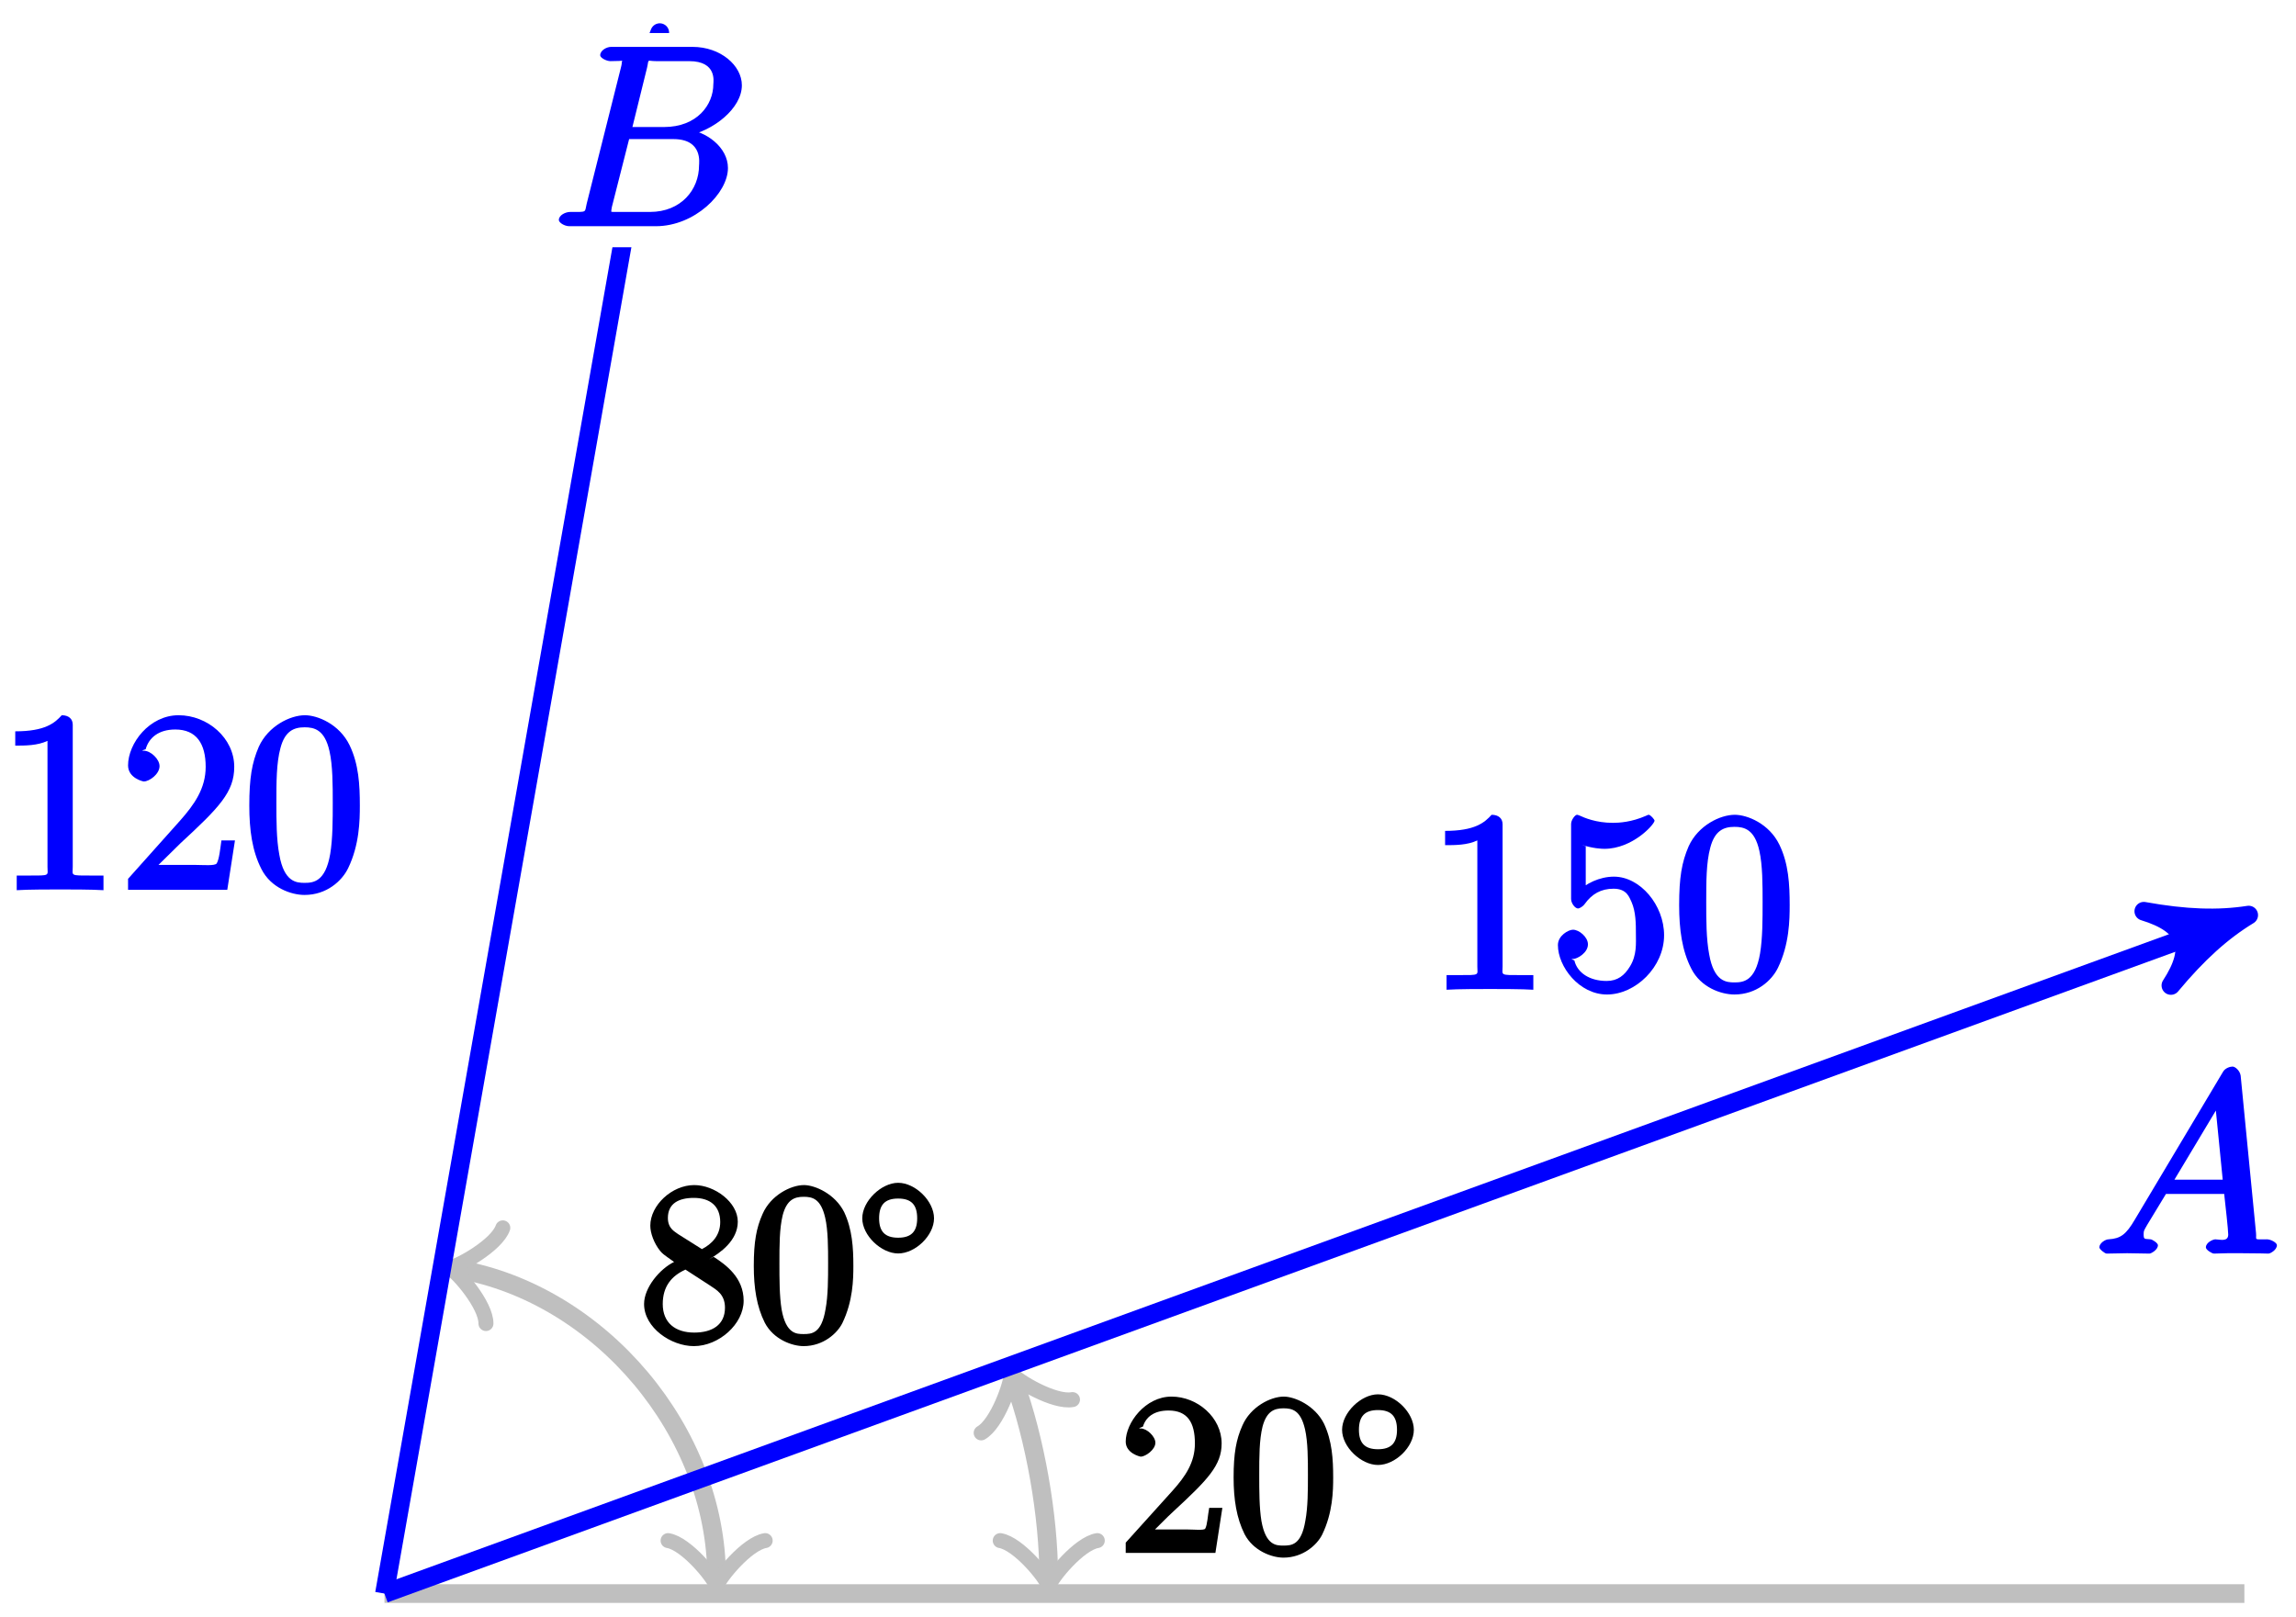
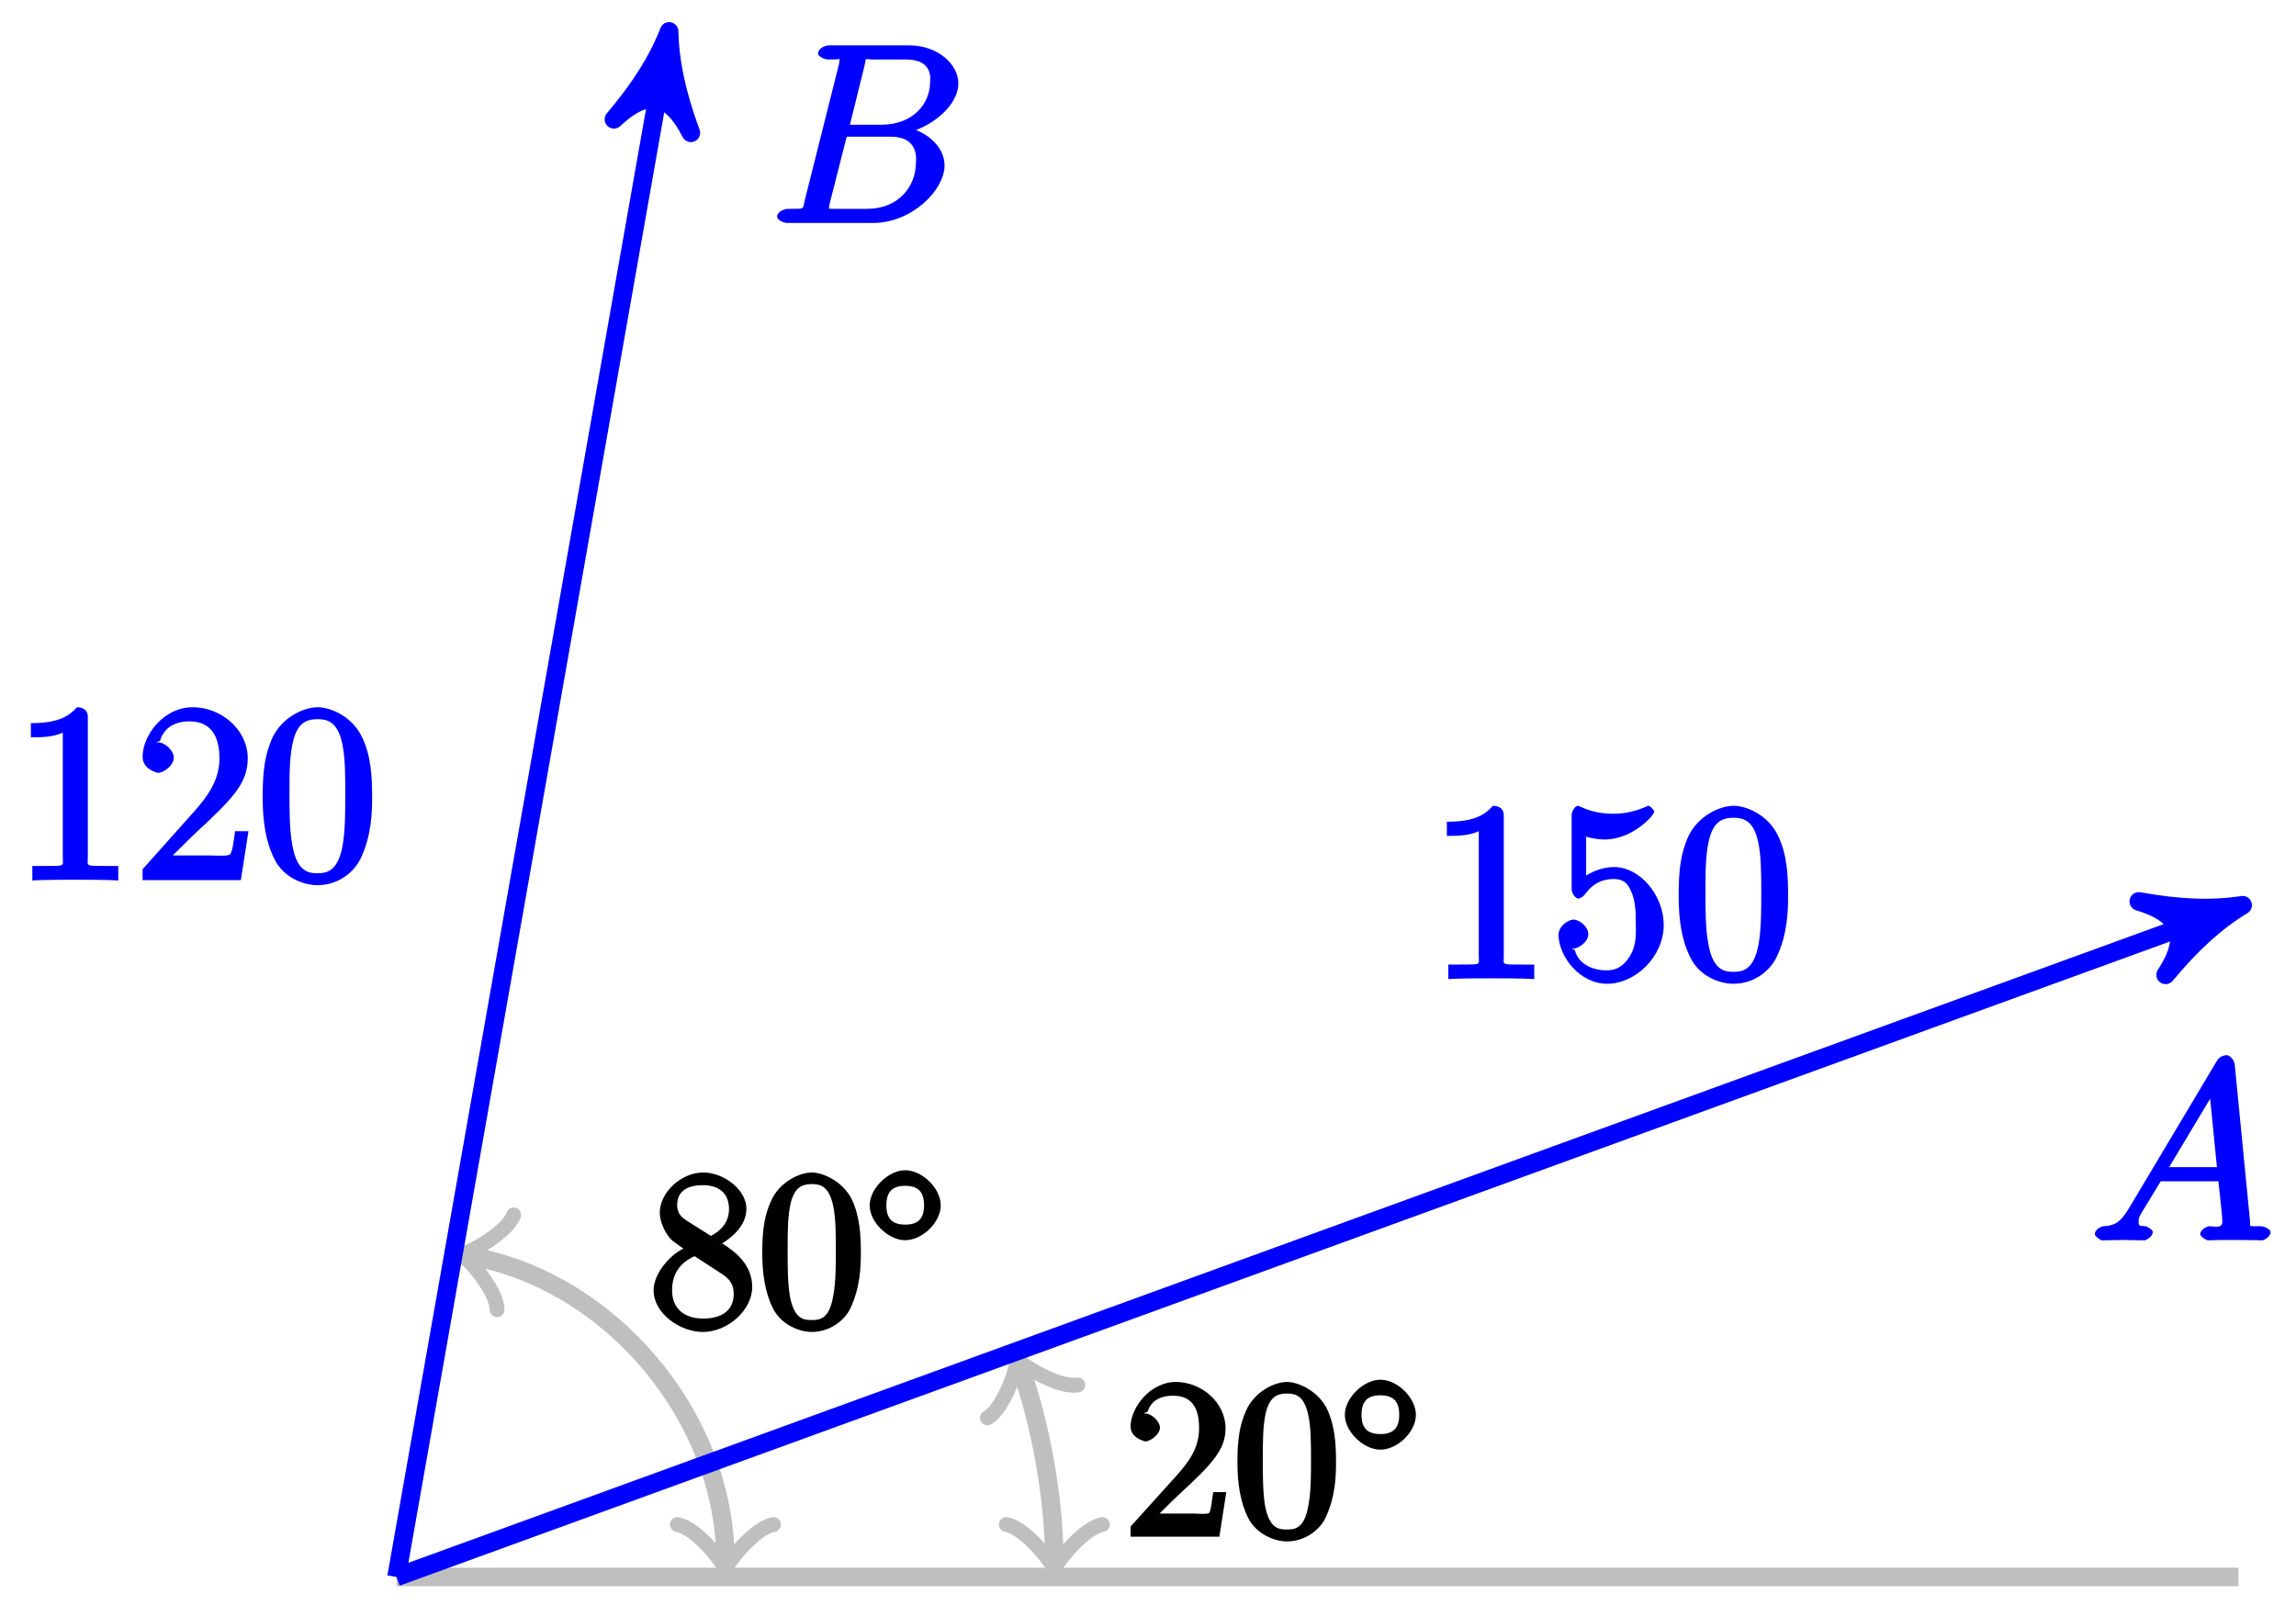
- <svg xmlns="http://www.w3.org/2000/svg" xmlns:xlink="http://www.w3.org/1999/xlink" width="98pt" height="69pt" viewBox="0 0 98 69" version="1.1">
+ <svg xmlns="http://www.w3.org/2000/svg" xmlns:xlink="http://www.w3.org/1999/xlink" width="98.96pt" height="69.159pt" viewBox="0 0 98.96 69.159" version="1.1">
  <defs>
    <g>
      <symbol overflow="visible" id="glyph0-0">
        <path style="stroke:none;" d="" />
      </symbol>
      <symbol overflow="visible" id="glyph0-1">
        <path style="stroke:none;" d="M 4.203 -1.922 L 3.844 -1.922 C 3.781 -1.594 3.766 -1.188 3.672 -1.031 C 3.609 -0.953 3.188 -1 2.891 -1 L 1.125 -1 L 1.25 -0.734 C 1.5 -0.953 2.078 -1.562 2.328 -1.781 C 3.781 -3.125 4.375 -3.734 4.375 -4.672 C 4.375 -5.781 3.344 -6.672 2.234 -6.672 C 1.125 -6.672 0.281 -5.562 0.281 -4.75 C 0.281 -4.25 0.891 -4.109 0.922 -4.109 C 1.125 -4.109 1.547 -4.406 1.547 -4.703 C 1.547 -4.969 1.188 -5.312 0.922 -5.312 C 0.828 -5.312 0.812 -5.312 1.016 -5.391 C 1.141 -5.797 1.484 -6.078 2.109 -6.078 C 2.922 -6.078 3.234 -5.562 3.234 -4.672 C 3.234 -3.859 2.828 -3.266 2.281 -2.656 L 0.281 -0.438 L 0.281 0 L 4.109 0 L 4.406 -1.922 Z M 4.203 -1.922 " />
      </symbol>
      <symbol overflow="visible" id="glyph0-2">
        <path style="stroke:none;" d="M 4.453 -3.219 C 4.453 -4 4.406 -4.781 4.062 -5.516 C 3.672 -6.297 2.812 -6.672 2.344 -6.672 C 1.781 -6.672 0.922 -6.234 0.578 -5.438 C 0.312 -4.844 0.203 -4.25 0.203 -3.219 C 0.203 -2.281 0.328 -1.484 0.672 -0.797 C 1.047 -0.078 1.844 0.203 2.328 0.203 C 3.172 0.203 3.766 -0.344 3.984 -0.781 C 4.438 -1.719 4.453 -2.656 4.453 -3.219 Z M 2.328 -0.312 C 2.031 -0.312 1.578 -0.312 1.391 -1.359 C 1.297 -1.938 1.297 -2.656 1.297 -3.328 C 1.297 -4.109 1.297 -4.812 1.438 -5.391 C 1.609 -6.031 1.922 -6.172 2.328 -6.172 C 2.703 -6.172 3.062 -6.094 3.25 -5.281 C 3.375 -4.734 3.375 -3.984 3.375 -3.328 C 3.375 -2.688 3.375 -1.953 3.266 -1.375 C 3.094 -0.328 2.672 -0.312 2.328 -0.312 Z M 2.328 -0.312 " />
      </symbol>
      <symbol overflow="visible" id="glyph0-3">
        <path style="stroke:none;" d="M 2.969 -3.5 C 3.438 -3.766 4.203 -4.297 4.203 -5.109 C 4.203 -5.938 3.219 -6.672 2.344 -6.672 C 1.391 -6.672 0.469 -5.812 0.469 -4.938 C 0.469 -4.625 0.625 -4.188 0.891 -3.859 C 1 -3.734 1 -3.734 1.484 -3.391 C 0.875 -3.094 0.203 -2.297 0.203 -1.594 C 0.203 -0.578 1.359 0.203 2.328 0.203 C 3.391 0.203 4.453 -0.734 4.453 -1.734 C 4.453 -2.719 3.703 -3.266 3.172 -3.609 Z M 1.656 -4.578 C 1.547 -4.672 1.219 -4.797 1.219 -5.266 C 1.219 -5.891 1.688 -6.125 2.328 -6.125 C 3.016 -6.125 3.453 -5.781 3.453 -5.094 C 3.453 -4.516 3.094 -4.156 2.672 -3.938 Z M 1.875 -3.125 L 3.031 -2.375 C 3.281 -2.203 3.656 -2.016 3.656 -1.438 C 3.656 -0.703 3.109 -0.375 2.344 -0.375 C 1.531 -0.375 1 -0.797 1 -1.594 C 1 -2.344 1.375 -2.797 1.969 -3.062 Z M 1.875 -3.125 " />
      </symbol>
      <symbol overflow="visible" id="glyph1-0">
        <path style="stroke:none;" d="" />
      </symbol>
      <symbol overflow="visible" id="glyph1-1">
        <path style="stroke:none;" d="M 3.219 -1.781 C 3.219 -2.516 2.422 -3.297 1.688 -3.297 C 0.969 -3.297 0.156 -2.516 0.156 -1.781 C 0.156 -1.047 0.969 -0.281 1.688 -0.281 C 2.422 -0.281 3.219 -1.047 3.219 -1.781 Z M 1.688 -0.953 C 1.125 -0.953 0.875 -1.219 0.875 -1.781 C 0.875 -2.359 1.125 -2.625 1.688 -2.625 C 2.25 -2.625 2.5 -2.359 2.5 -1.781 C 2.5 -1.219 2.25 -0.953 1.688 -0.953 Z M 1.688 -0.953 " />
      </symbol>
      <symbol overflow="visible" id="glyph2-0">
        <path style="stroke:none;" d="" />
      </symbol>
      <symbol overflow="visible" id="glyph2-1">
        <path style="stroke:none;" d="M 1.703 -1.453 C 1.328 -0.812 1.094 -0.641 0.578 -0.609 C 0.453 -0.609 0.188 -0.453 0.188 -0.266 C 0.188 -0.188 0.422 0 0.5 0 C 0.688 0 1.172 -0.016 1.375 -0.016 C 1.672 -0.016 2.031 0 2.328 0 C 2.391 0 2.688 -0.156 2.688 -0.359 C 2.688 -0.453 2.438 -0.609 2.375 -0.609 C 2.125 -0.641 2.078 -0.578 2.078 -0.828 C 2.078 -0.984 2.094 -0.984 2.234 -1.234 L 3.031 -2.547 L 5.516 -2.547 C 5.516 -2.594 5.516 -2.516 5.531 -2.406 C 5.562 -2.125 5.688 -1.016 5.688 -0.812 C 5.688 -0.484 5.312 -0.609 5.141 -0.609 C 5.031 -0.609 4.734 -0.469 4.734 -0.266 C 4.734 -0.156 5 0 5.078 0 C 5.25 0 5.469 -0.016 5.656 -0.016 L 6.266 -0.016 C 6.922 -0.016 7.391 0 7.406 0 C 7.484 0 7.766 -0.156 7.766 -0.359 C 7.766 -0.469 7.5 -0.609 7.344 -0.609 C 6.75 -0.609 6.906 -0.562 6.875 -0.875 L 6.219 -7.594 C 6.188 -7.812 5.984 -7.984 5.875 -7.984 C 5.766 -7.984 5.562 -7.922 5.469 -7.766 Z M 3.234 -2.891 L 5.406 -6.516 L 5.109 -6.625 L 5.453 -3.156 L 3.391 -3.156 Z M 3.234 -2.891 " />
      </symbol>
      <symbol overflow="visible" id="glyph2-2">
        <path style="stroke:none;" d="M 4.109 -6.766 C 4.203 -7.172 4.078 -7.047 4.5 -7.047 L 5.906 -7.047 C 7.109 -7.047 6.938 -6.156 6.938 -6.062 C 6.938 -5.188 6.25 -4.234 4.828 -4.234 L 3.484 -4.234 Z M 5.766 -3.844 C 6.938 -4.062 8.156 -5.031 8.156 -6.016 C 8.156 -6.859 7.25 -7.656 6.047 -7.656 L 2.578 -7.656 C 2.375 -7.656 2.109 -7.5 2.109 -7.297 C 2.109 -7.188 2.375 -7.047 2.547 -7.047 C 3.203 -7.047 3.031 -7.109 3.031 -6.984 C 3.031 -6.969 3.031 -6.906 2.984 -6.734 L 1.531 -0.953 C 1.438 -0.578 1.578 -0.609 0.828 -0.609 C 0.625 -0.609 0.344 -0.469 0.344 -0.266 C 0.344 -0.156 0.578 0 0.797 0 L 4.484 0 C 6.141 0 7.562 -1.406 7.562 -2.484 C 7.562 -3.375 6.625 -4.062 5.766 -4.141 Z M 4.234 -0.609 L 2.781 -0.609 C 2.625 -0.609 2.609 -0.609 2.547 -0.625 C 2.422 -0.641 2.578 -0.5 2.578 -0.594 C 2.578 -0.672 2.594 -0.734 2.609 -0.828 L 3.344 -3.719 L 5.234 -3.719 C 6.5 -3.719 6.328 -2.688 6.328 -2.594 C 6.328 -1.562 5.562 -0.609 4.234 -0.609 Z M 4.234 -0.609 " />
      </symbol>
      <symbol overflow="visible" id="glyph3-0">
        <path style="stroke:none;" d="" />
      </symbol>
      <symbol overflow="visible" id="glyph3-1">
        <path style="stroke:none;" d="M 3.266 -7.047 C 3.266 -7.297 3.094 -7.453 2.797 -7.453 C 2.5 -7.125 2.094 -6.766 0.812 -6.766 L 0.812 -6.156 C 1.234 -6.156 1.766 -6.156 2.188 -6.359 L 2.188 -0.984 C 2.188 -0.594 2.328 -0.609 1.375 -0.609 L 0.875 -0.609 L 0.875 0.016 C 1.328 -0.016 2.375 -0.016 2.734 -0.016 C 3.094 -0.016 4.125 -0.016 4.578 0.016 L 4.578 -0.609 L 4.078 -0.609 C 3.125 -0.609 3.266 -0.594 3.266 -0.984 Z M 3.266 -7.047 " />
      </symbol>
      <symbol overflow="visible" id="glyph3-2">
        <path style="stroke:none;" d="M 4.734 -2.109 L 4.344 -2.109 C 4.297 -1.781 4.25 -1.297 4.141 -1.125 C 4.062 -1.016 3.578 -1.062 3.266 -1.062 L 1.266 -1.062 L 1.391 -0.812 C 1.672 -1.062 2.344 -1.75 2.609 -2 C 4.25 -3.516 4.891 -4.172 4.891 -5.25 C 4.891 -6.484 3.75 -7.453 2.516 -7.453 C 1.266 -7.453 0.359 -6.25 0.359 -5.312 C 0.359 -4.766 1 -4.625 1.031 -4.625 C 1.266 -4.625 1.703 -4.938 1.703 -5.281 C 1.703 -5.578 1.328 -5.938 1.031 -5.938 C 0.938 -5.938 0.922 -5.938 1.109 -6 C 1.25 -6.5 1.672 -6.844 2.375 -6.844 C 3.281 -6.844 3.672 -6.234 3.672 -5.25 C 3.672 -4.328 3.188 -3.641 2.578 -2.953 L 0.359 -0.469 L 0.359 0 L 4.594 0 L 4.922 -2.109 Z M 4.734 -2.109 " />
      </symbol>
      <symbol overflow="visible" id="glyph3-3">
        <path style="stroke:none;" d="M 4.984 -3.594 C 4.984 -4.484 4.938 -5.359 4.547 -6.172 C 4.109 -7.078 3.172 -7.453 2.641 -7.453 C 2.016 -7.453 1.078 -7 0.672 -6.109 C 0.375 -5.422 0.266 -4.766 0.266 -3.594 C 0.266 -2.547 0.391 -1.656 0.781 -0.891 C 1.188 -0.078 2.062 0.219 2.625 0.219 C 3.562 0.219 4.219 -0.375 4.484 -0.922 C 4.969 -1.922 4.984 -2.969 4.984 -3.594 Z M 2.625 -0.297 C 2.281 -0.297 1.75 -0.328 1.547 -1.5 C 1.422 -2.156 1.422 -2.969 1.422 -3.719 C 1.422 -4.609 1.422 -5.406 1.594 -6.047 C 1.781 -6.766 2.156 -6.938 2.625 -6.938 C 3.031 -6.938 3.484 -6.844 3.688 -5.922 C 3.828 -5.312 3.828 -4.453 3.828 -3.719 C 3.828 -3 3.828 -2.188 3.719 -1.531 C 3.516 -0.344 3 -0.297 2.625 -0.297 Z M 2.625 -0.297 " />
      </symbol>
      <symbol overflow="visible" id="glyph3-4">
        <path style="stroke:none;" d="M 1.375 -6.172 C 1.844 -6.016 2.219 -6 2.344 -6 C 3.547 -6 4.484 -7.047 4.484 -7.203 C 4.484 -7.25 4.312 -7.453 4.234 -7.453 C 4.219 -7.453 4.203 -7.453 4.109 -7.406 C 3.5 -7.141 2.984 -7.109 2.703 -7.109 C 1.984 -7.109 1.484 -7.328 1.281 -7.422 C 1.203 -7.453 1.188 -7.453 1.172 -7.453 C 1.094 -7.453 0.922 -7.234 0.922 -7.062 L 0.922 -3.859 C 0.922 -3.672 1.094 -3.453 1.219 -3.453 C 1.266 -3.453 1.406 -3.516 1.5 -3.641 C 1.812 -4.078 2.203 -4.297 2.734 -4.297 C 3.312 -4.297 3.406 -3.922 3.5 -3.734 C 3.688 -3.312 3.688 -2.781 3.688 -2.375 C 3.688 -1.969 3.734 -1.469 3.438 -0.984 C 3.203 -0.594 2.906 -0.359 2.438 -0.359 C 1.719 -0.359 1.188 -0.703 1.062 -1.234 C 0.875 -1.312 0.953 -1.297 1 -1.297 C 1.188 -1.297 1.641 -1.562 1.641 -1.922 C 1.641 -2.234 1.266 -2.547 1 -2.547 C 0.812 -2.547 0.359 -2.297 0.359 -1.891 C 0.359 -0.969 1.266 0.219 2.453 0.219 C 3.672 0.219 4.891 -0.953 4.891 -2.312 C 4.891 -3.594 3.875 -4.812 2.75 -4.812 C 2.125 -4.812 1.531 -4.5 1.25 -4.203 L 1.547 -4.094 L 1.547 -6.109 Z M 1.375 -6.172 " />
      </symbol>
    </g>
+     <clipPath id="clip1">
+       <path d="M 32 47 L 57 47 L 57 69.16 L 32 69.16 Z M 32 47 " />
+     </clipPath>
+     <clipPath id="clip2">
+       <path d="M 8 42 L 43 42 L 43 69.16 L 8 69.16 Z M 8 42 " />
+     </clipPath>
+     <clipPath id="clip3">
+       <path d="M 5 28 L 98.961 28 L 98.961 69.16 L 5 69.16 Z M 5 28 " />
+     </clipPath>
+     <clipPath id="clip4">
+       <path d="M 89 45 L 98.961 45 L 98.961 55 L 89 55 Z M 89 45 " />
+     </clipPath>
+     <clipPath id="clip5">
+       <path d="M 5 0 L 40 0 L 40 69.16 L 5 69.16 Z M 5 0 " />
+     </clipPath>
  </defs>
  <g id="surface1">
-     <path style="fill:none;stroke-width:0.797;stroke-linecap:butt;stroke-linejoin:miter;stroke:rgb(75%,75%,75%);stroke-opacity:1;stroke-miterlimit:10;" d="M 0 -0.001 L 79.387 -0.001 " transform="matrix(1,0,0,-1,16.41,68.03)" />
-     <path style="fill:none;stroke-width:0.797;stroke-linecap:butt;stroke-linejoin:miter;stroke:rgb(75%,75%,75%);stroke-opacity:1;stroke-miterlimit:10;" d="M 28.352 0.706 C 28.352 3.307 27.774 6.589 26.887 9.03 " transform="matrix(1,0,0,-1,16.41,68.03)" />
-     <path style="fill:none;stroke-width:0.638;stroke-linecap:round;stroke-linejoin:round;stroke:rgb(75%,75%,75%);stroke-opacity:1;stroke-miterlimit:10;" d="M -1.553 2.073 C -1.424 1.296 0.002 0.128 0.388 -0.001 C 0.002 -0.13 -1.424 -1.294 -1.553 -2.071 " transform="matrix(0,1,1,0,44.76286,67.32265)" />
-     <path style="fill:none;stroke-width:0.638;stroke-linecap:round;stroke-linejoin:round;stroke:rgb(75%,75%,75%);stroke-opacity:1;stroke-miterlimit:10;" d="M -1.556 2.072 C -1.424 1.293 0 0.131 0.388 -0.002 C 0 -0.131 -1.424 -1.294 -1.553 -2.073 " transform="matrix(-0.34244,-0.94089,-0.94089,0.34244,43.29531,58.99817)" />
+     <path style="fill:none;stroke-width:0.797;stroke-linecap:butt;stroke-linejoin:miter;stroke:rgb(75%,75%,75%);stroke-opacity:1;stroke-miterlimit:10;" d="M -0 0.001 L 79.387 0.001 " transform="matrix(1,0,0,-1,17.09,67.98518)" />
+     <g clip-path="url(#clip1)" clip-rule="nonzero">
+       <path style="fill:none;stroke-width:0.797;stroke-linecap:butt;stroke-linejoin:miter;stroke:rgb(75%,75%,75%);stroke-opacity:1;stroke-miterlimit:10;" d="M 28.351 0.708 C 28.351 3.305 27.773 6.591 26.887 9.032 " transform="matrix(1,0,0,-1,17.09,67.98518)" />
+     </g>
+     <path style="fill:none;stroke-width:0.638;stroke-linecap:round;stroke-linejoin:round;stroke:rgb(75%,75%,75%);stroke-opacity:1;stroke-miterlimit:10;" d="M -1.555 2.073 C -1.426 1.295 -0 0.131 0.39 -0.001 C -0 -0.13 -1.426 -1.294 -1.555 -2.072 " transform="matrix(0,1,1,0,45.44286,67.27783)" />
+     <path style="fill:none;stroke-width:0.638;stroke-linecap:round;stroke-linejoin:round;stroke:rgb(75%,75%,75%);stroke-opacity:1;stroke-miterlimit:10;" d="M -1.554 2.071 C -1.426 1.294 0.002 0.131 0.39 -0.002 C -0.001 -0.13 -1.426 -1.296 -1.555 -2.072 " transform="matrix(-0.34244,-0.94089,-0.94089,0.34244,43.97531,58.95335)" />
    <g style="fill:rgb(0%,0%,0%);fill-opacity:1;">
-       <use xlink:href="#glyph0-1" x="47.768" y="66.294" />
-       <use xlink:href="#glyph0-2" x="52.451" y="66.294" />
+       <use xlink:href="#glyph0-1" x="48.448" y="66.249" />
+       <use xlink:href="#glyph0-2" x="53.131" y="66.249" />
    </g>
    <g style="fill:rgb(0%,0%,0%);fill-opacity:1;">
-       <use xlink:href="#glyph1-1" x="57.128" y="62.822" />
+       <use xlink:href="#glyph1-1" x="57.808" y="62.777" />
    </g>
-     <path style="fill:none;stroke-width:0.797;stroke-linecap:butt;stroke-linejoin:miter;stroke:rgb(75%,75%,75%);stroke-opacity:1;stroke-miterlimit:10;" d="M 14.176 0.706 C 14.176 6.878 9.235 12.768 3.16 13.839 " transform="matrix(1,0,0,-1,16.41,68.03)" />
-     <path style="fill:none;stroke-width:0.638;stroke-linecap:round;stroke-linejoin:round;stroke:rgb(75%,75%,75%);stroke-opacity:1;stroke-miterlimit:10;" d="M -1.553 2.074 C -1.424 1.296 0.002 0.128 0.388 -0 C 0.002 -0.129 -1.424 -1.293 -1.553 -2.071 " transform="matrix(0,1,1,0,30.58642,67.32265)" />
-     <path style="fill:none;stroke-width:0.638;stroke-linecap:round;stroke-linejoin:round;stroke:rgb(75%,75%,75%);stroke-opacity:1;stroke-miterlimit:10;" d="M -1.555 2.071 C -1.426 1.294 -0.001 0.13 0.387 0 C 0.002 -0.131 -1.426 -1.294 -1.554 -2.073 " transform="matrix(-0.98586,-0.1738,-0.1738,0.98586,19.56901,54.19177)" />
+     <g clip-path="url(#clip2)" clip-rule="nonzero">
+       <path style="fill:none;stroke-width:0.797;stroke-linecap:butt;stroke-linejoin:miter;stroke:rgb(75%,75%,75%);stroke-opacity:1;stroke-miterlimit:10;" d="M 14.176 0.708 C 14.176 6.88 9.238 12.766 3.16 13.837 " transform="matrix(1,0,0,-1,17.09,67.98518)" />
+     </g>
+     <path style="fill:none;stroke-width:0.638;stroke-linecap:round;stroke-linejoin:round;stroke:rgb(75%,75%,75%);stroke-opacity:1;stroke-miterlimit:10;" d="M -1.555 2.073 C -1.426 1.296 -0 0.128 0.39 -0.001 C -0 -0.13 -1.426 -1.294 -1.555 -2.071 " transform="matrix(0,1,1,0,31.26642,67.27783)" />
+     <path style="fill:none;stroke-width:0.638;stroke-linecap:round;stroke-linejoin:round;stroke:rgb(75%,75%,75%);stroke-opacity:1;stroke-miterlimit:10;" d="M -1.555 2.073 C -1.426 1.295 0 0.128 0.388 -0.001 C -0.002 -0.13 -1.425 -1.296 -1.554 -2.071 " transform="matrix(-0.98586,-0.1738,-0.1738,0.98586,20.24901,54.14695)" />
    <g style="fill:rgb(0%,0%,0%);fill-opacity:1;">
-       <use xlink:href="#glyph0-3" x="27.288" y="57.264" />
-       <use xlink:href="#glyph0-2" x="31.971" y="57.264" />
+       <use xlink:href="#glyph0-3" x="27.968" y="57.219" />
+       <use xlink:href="#glyph0-2" x="32.651" y="57.219" />
    </g>
    <g style="fill:rgb(0%,0%,0%);fill-opacity:1;">
-       <use xlink:href="#glyph1-1" x="36.648" y="53.792" />
+       <use xlink:href="#glyph1-1" x="37.328" y="53.747" />
    </g>
-     <path style="fill:none;stroke-width:0.797;stroke-linecap:butt;stroke-linejoin:miter;stroke:rgb(0%,0%,100%);stroke-opacity:1;stroke-miterlimit:10;" d="M 0 -0.001 L 78.598 28.608 " transform="matrix(1,0,0,-1,16.41,68.03)" />
-     <path style="fill-rule:nonzero;fill:rgb(0%,0%,100%);fill-opacity:1;stroke-width:0.797;stroke-linecap:butt;stroke-linejoin:round;stroke:rgb(0%,0%,100%);stroke-opacity:1;stroke-miterlimit:10;" d="M 1.036 0.002 C -0.258 0.257 -1.555 0.779 -3.109 1.685 C -1.554 0.517 -1.553 -0.517 -3.106 -1.683 C -1.556 -0.778 -0.259 -0.258 1.036 0.002 Z M 1.036 0.002 " transform="matrix(0.94089,-0.34244,-0.34244,-0.94089,95.00657,39.42285)" />
-     <path style=" stroke:none;fill-rule:nonzero;fill:rgb(100%,100%,100%);fill-opacity:1;" d="M 98.215 45.27 L 88.523 45.27 L 88.523 54.414 L 98.215 54.414 Z M 98.215 45.27 " />
-     <g style="fill:rgb(0%,0%,100%);fill-opacity:1;">
-       <use xlink:href="#glyph2-1" x="89.419" y="53.517" />
+     <g clip-path="url(#clip3)" clip-rule="nonzero">
+       <path style="fill:none;stroke-width:0.797;stroke-linecap:butt;stroke-linejoin:miter;stroke:rgb(0%,0%,100%);stroke-opacity:1;stroke-miterlimit:10;" d="M -0 0.001 L 78.597 28.606 " transform="matrix(1,0,0,-1,17.09,67.98518)" />
    </g>
-     <path style="fill:none;stroke-width:0.797;stroke-linecap:butt;stroke-linejoin:miter;stroke:rgb(0%,0%,100%);stroke-opacity:1;stroke-miterlimit:10;" d="M 0 -0.001 L 11.57 65.612 " transform="matrix(1,0,0,-1,16.41,68.03)" />
-     <path style="fill-rule:nonzero;fill:rgb(0%,0%,100%);fill-opacity:1;stroke-width:0.797;stroke-linecap:butt;stroke-linejoin:round;stroke:rgb(0%,0%,100%);stroke-opacity:1;stroke-miterlimit:10;" d="M 1.037 -0.001 C -0.257 0.258 -1.554 0.779 -3.108 1.685 C -1.555 0.517 -1.555 -0.517 -3.109 -1.683 C -1.552 -0.778 -0.257 -0.261 1.037 -0.001 Z M 1.037 -0.001 " transform="matrix(0.17381,-0.98586,-0.98586,-0.17381,27.97915,2.41628)" />
-     <path style=" stroke:none;fill-rule:nonzero;fill:rgb(100%,100%,100%);fill-opacity:1;" d="M 32.949 1.41 L 22.609 1.41 L 22.609 10.555 L 32.949 10.555 Z M 32.949 1.41 " />
-     <g style="fill:rgb(0%,0%,100%);fill-opacity:1;">
-       <use xlink:href="#glyph2-2" x="23.509" y="9.657" />
+     <path style="fill-rule:nonzero;fill:rgb(0%,0%,100%);fill-opacity:1;stroke-width:0.797;stroke-linecap:butt;stroke-linejoin:round;stroke:rgb(0%,0%,100%);stroke-opacity:1;stroke-miterlimit:10;" d="M 1.035 0 C -0.258 0.259 -1.555 0.777 -3.11 1.683 C -1.554 0.519 -1.554 -0.519 -3.107 -1.685 C -1.552 -0.777 -0.259 -0.259 1.035 0 Z M 1.035 0 " transform="matrix(0.94089,-0.34244,-0.34244,-0.94089,95.68657,39.37803)" />
+     <g clip-path="url(#clip4)" clip-rule="nonzero">
+       <path style=" stroke:none;fill-rule:nonzero;fill:rgb(100%,100%,100%);fill-opacity:1;" d="M 98.895 45.223 L 89.203 45.223 L 89.203 54.367 L 98.895 54.367 Z M 98.895 45.223 " />
    </g>
    <g style="fill:rgb(0%,0%,100%);fill-opacity:1;">
-       <use xlink:href="#glyph3-1" x="-0.161" y="37.987" />
-       <use xlink:href="#glyph3-2" x="5.107" y="37.987" />
-       <use xlink:href="#glyph3-3" x="10.375" y="37.987" />
+       <use xlink:href="#glyph2-1" x="90.099" y="53.472" />
+     </g>
+     <g clip-path="url(#clip5)" clip-rule="nonzero">
+       <path style="fill:none;stroke-width:0.797;stroke-linecap:butt;stroke-linejoin:miter;stroke:rgb(0%,0%,100%);stroke-opacity:1;stroke-miterlimit:10;" d="M -0 0.001 L 11.57 65.614 " transform="matrix(1,0,0,-1,17.09,67.98518)" />
+     </g>
+     <path style="fill-rule:nonzero;fill:rgb(0%,0%,100%);fill-opacity:1;stroke-width:0.797;stroke-linecap:butt;stroke-linejoin:round;stroke:rgb(0%,0%,100%);stroke-opacity:1;stroke-miterlimit:10;" d="M 1.035 -0.001 C -0.259 0.258 -1.555 0.779 -3.109 1.682 C -1.553 0.518 -1.553 -0.517 -3.107 -1.682 C -1.554 -0.778 -0.259 -0.261 1.035 -0.001 Z M 1.035 -0.001 " transform="matrix(0.17381,-0.98586,-0.98586,-0.17381,28.65915,2.37146)" />
+     <path style=" stroke:none;fill-rule:nonzero;fill:rgb(100%,100%,100%);fill-opacity:1;" d="M 42.598 1.367 L 32.258 1.367 L 32.258 10.512 L 42.598 10.512 Z M 42.598 1.367 " />
+     <g style="fill:rgb(0%,0%,100%);fill-opacity:1;">
+       <use xlink:href="#glyph2-2" x="33.149" y="9.612" />
    </g>
    <g style="fill:rgb(0%,0%,100%);fill-opacity:1;">
-       <use xlink:href="#glyph3-1" x="60.869" y="42.237" />
-       <use xlink:href="#glyph3-4" x="66.137" y="42.237" />
-       <use xlink:href="#glyph3-3" x="71.405" y="42.237" />
+       <use xlink:href="#glyph3-1" x="0.519" y="37.942" />
+       <use xlink:href="#glyph3-2" x="5.787" y="37.942" />
+       <use xlink:href="#glyph3-3" x="11.055" y="37.942" />
+     </g>
+     <g style="fill:rgb(0%,0%,100%);fill-opacity:1;">
+       <use xlink:href="#glyph3-1" x="61.549" y="42.192" />
+       <use xlink:href="#glyph3-4" x="66.817" y="42.192" />
+       <use xlink:href="#glyph3-3" x="72.085" y="42.192" />
    </g>
  </g>
</svg>
